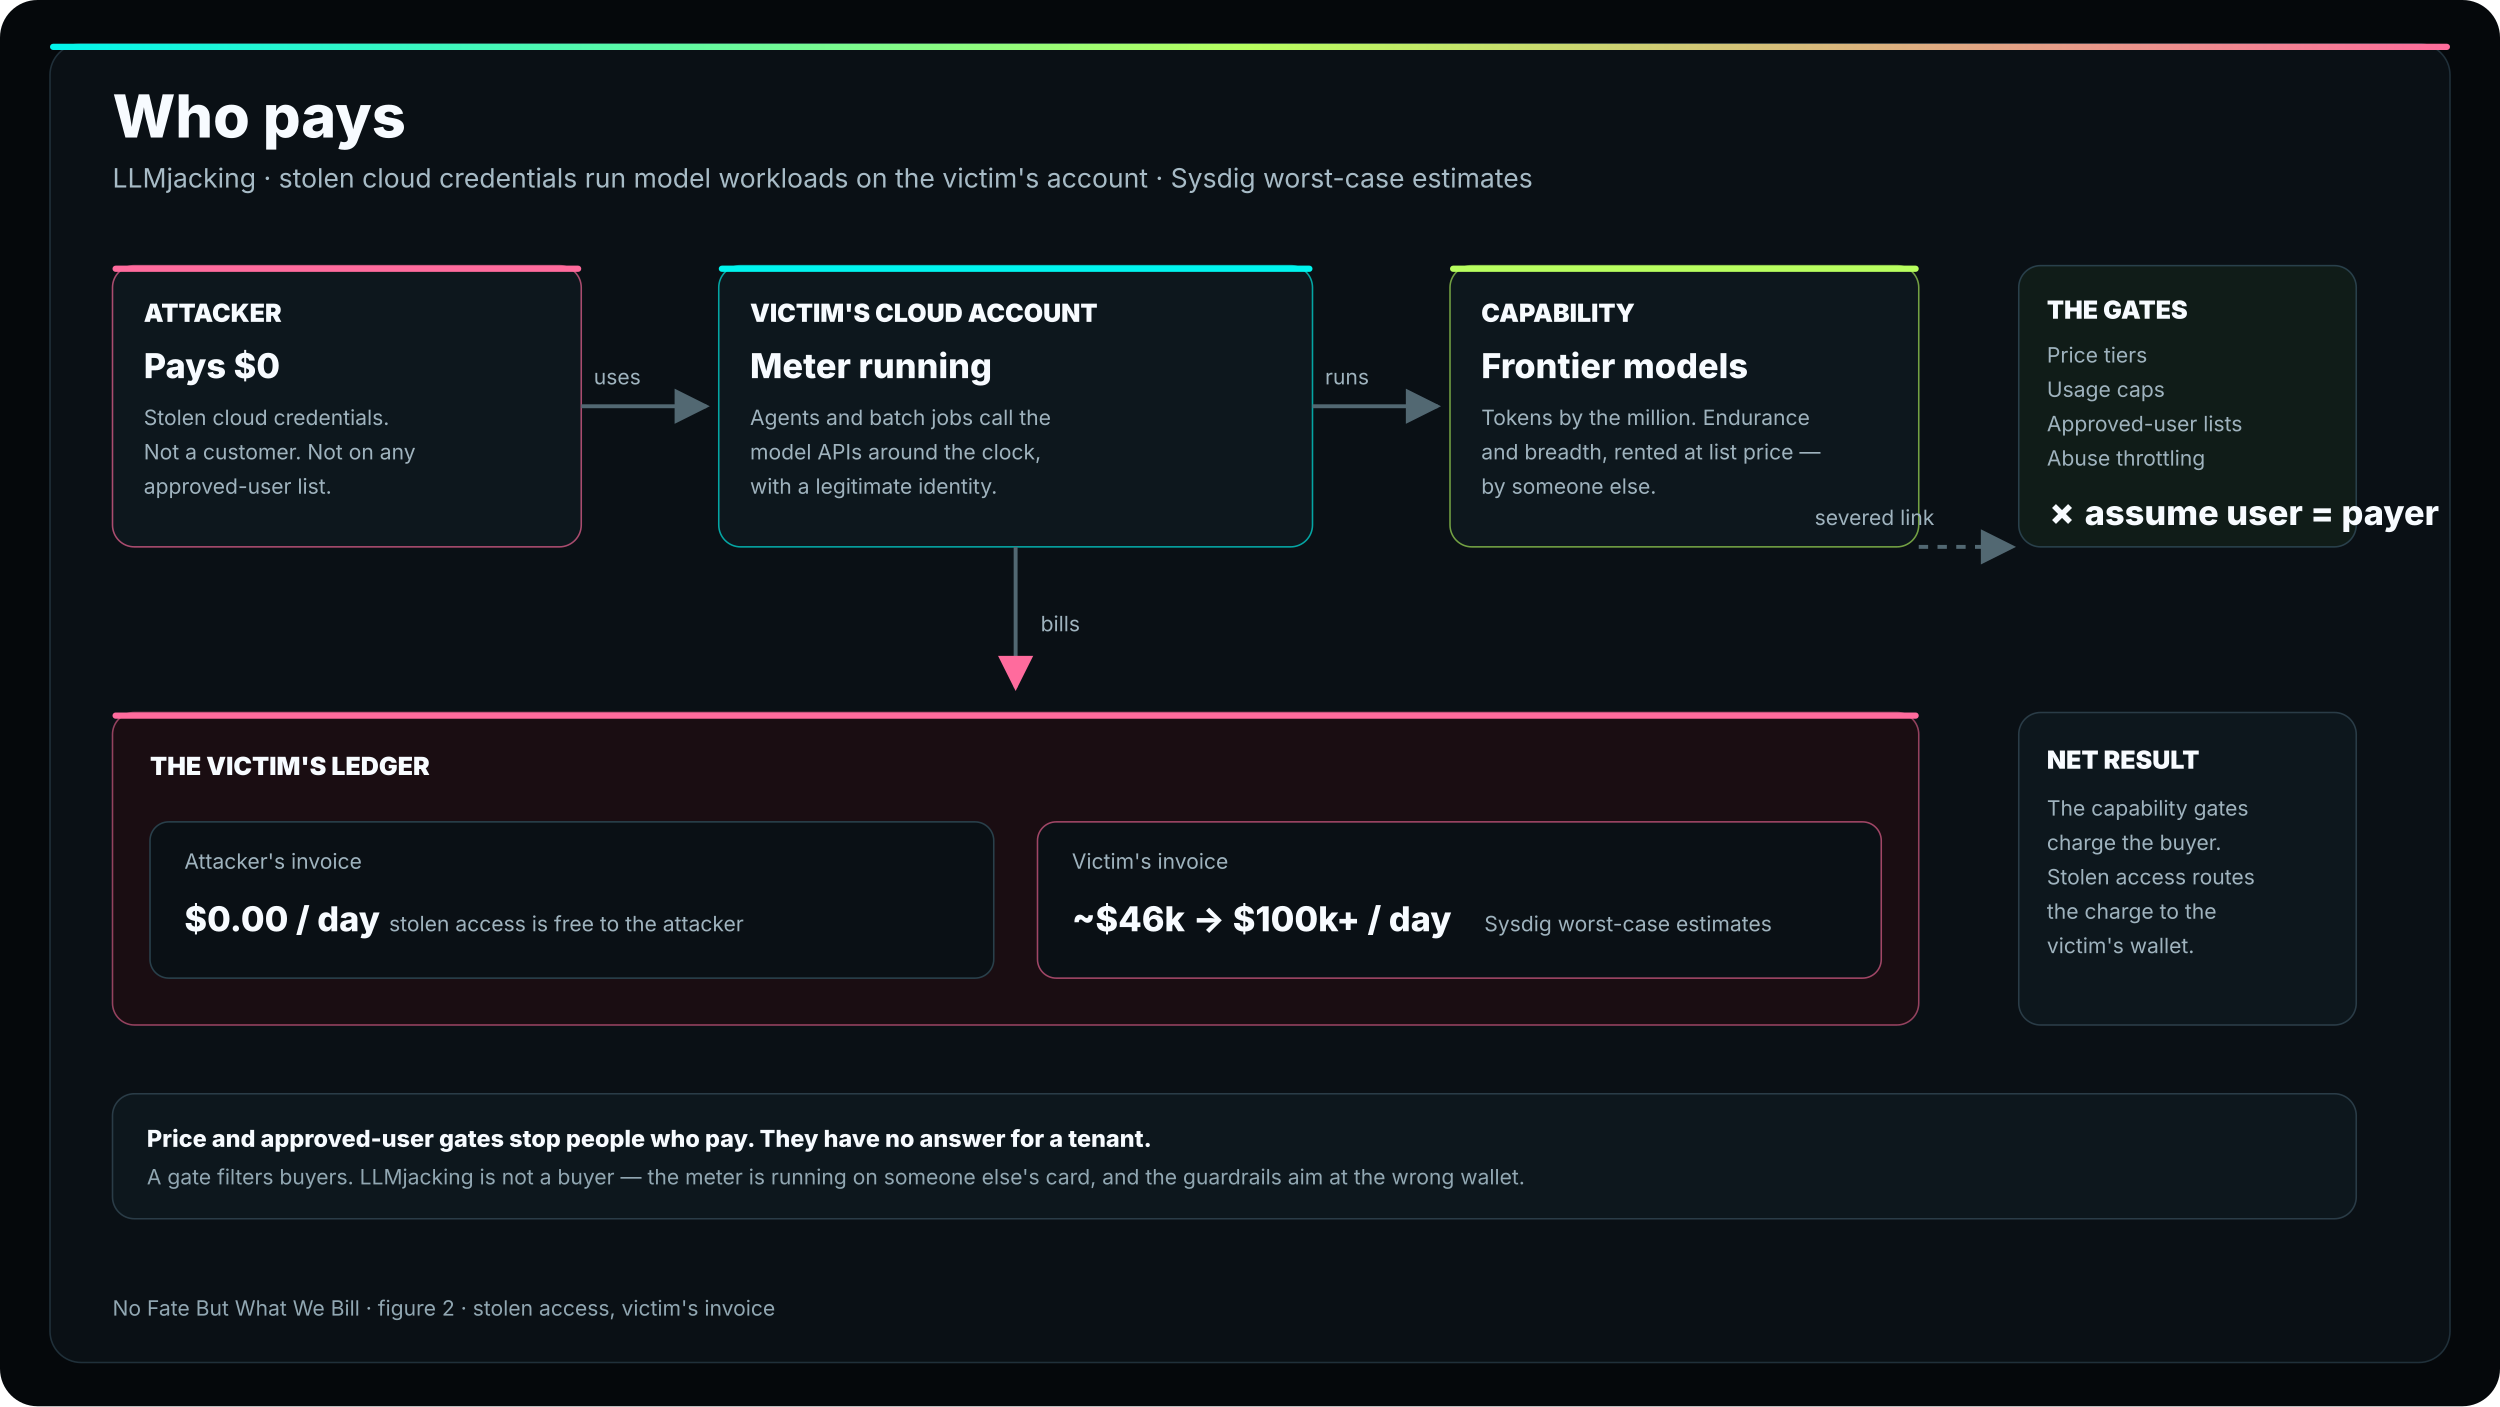
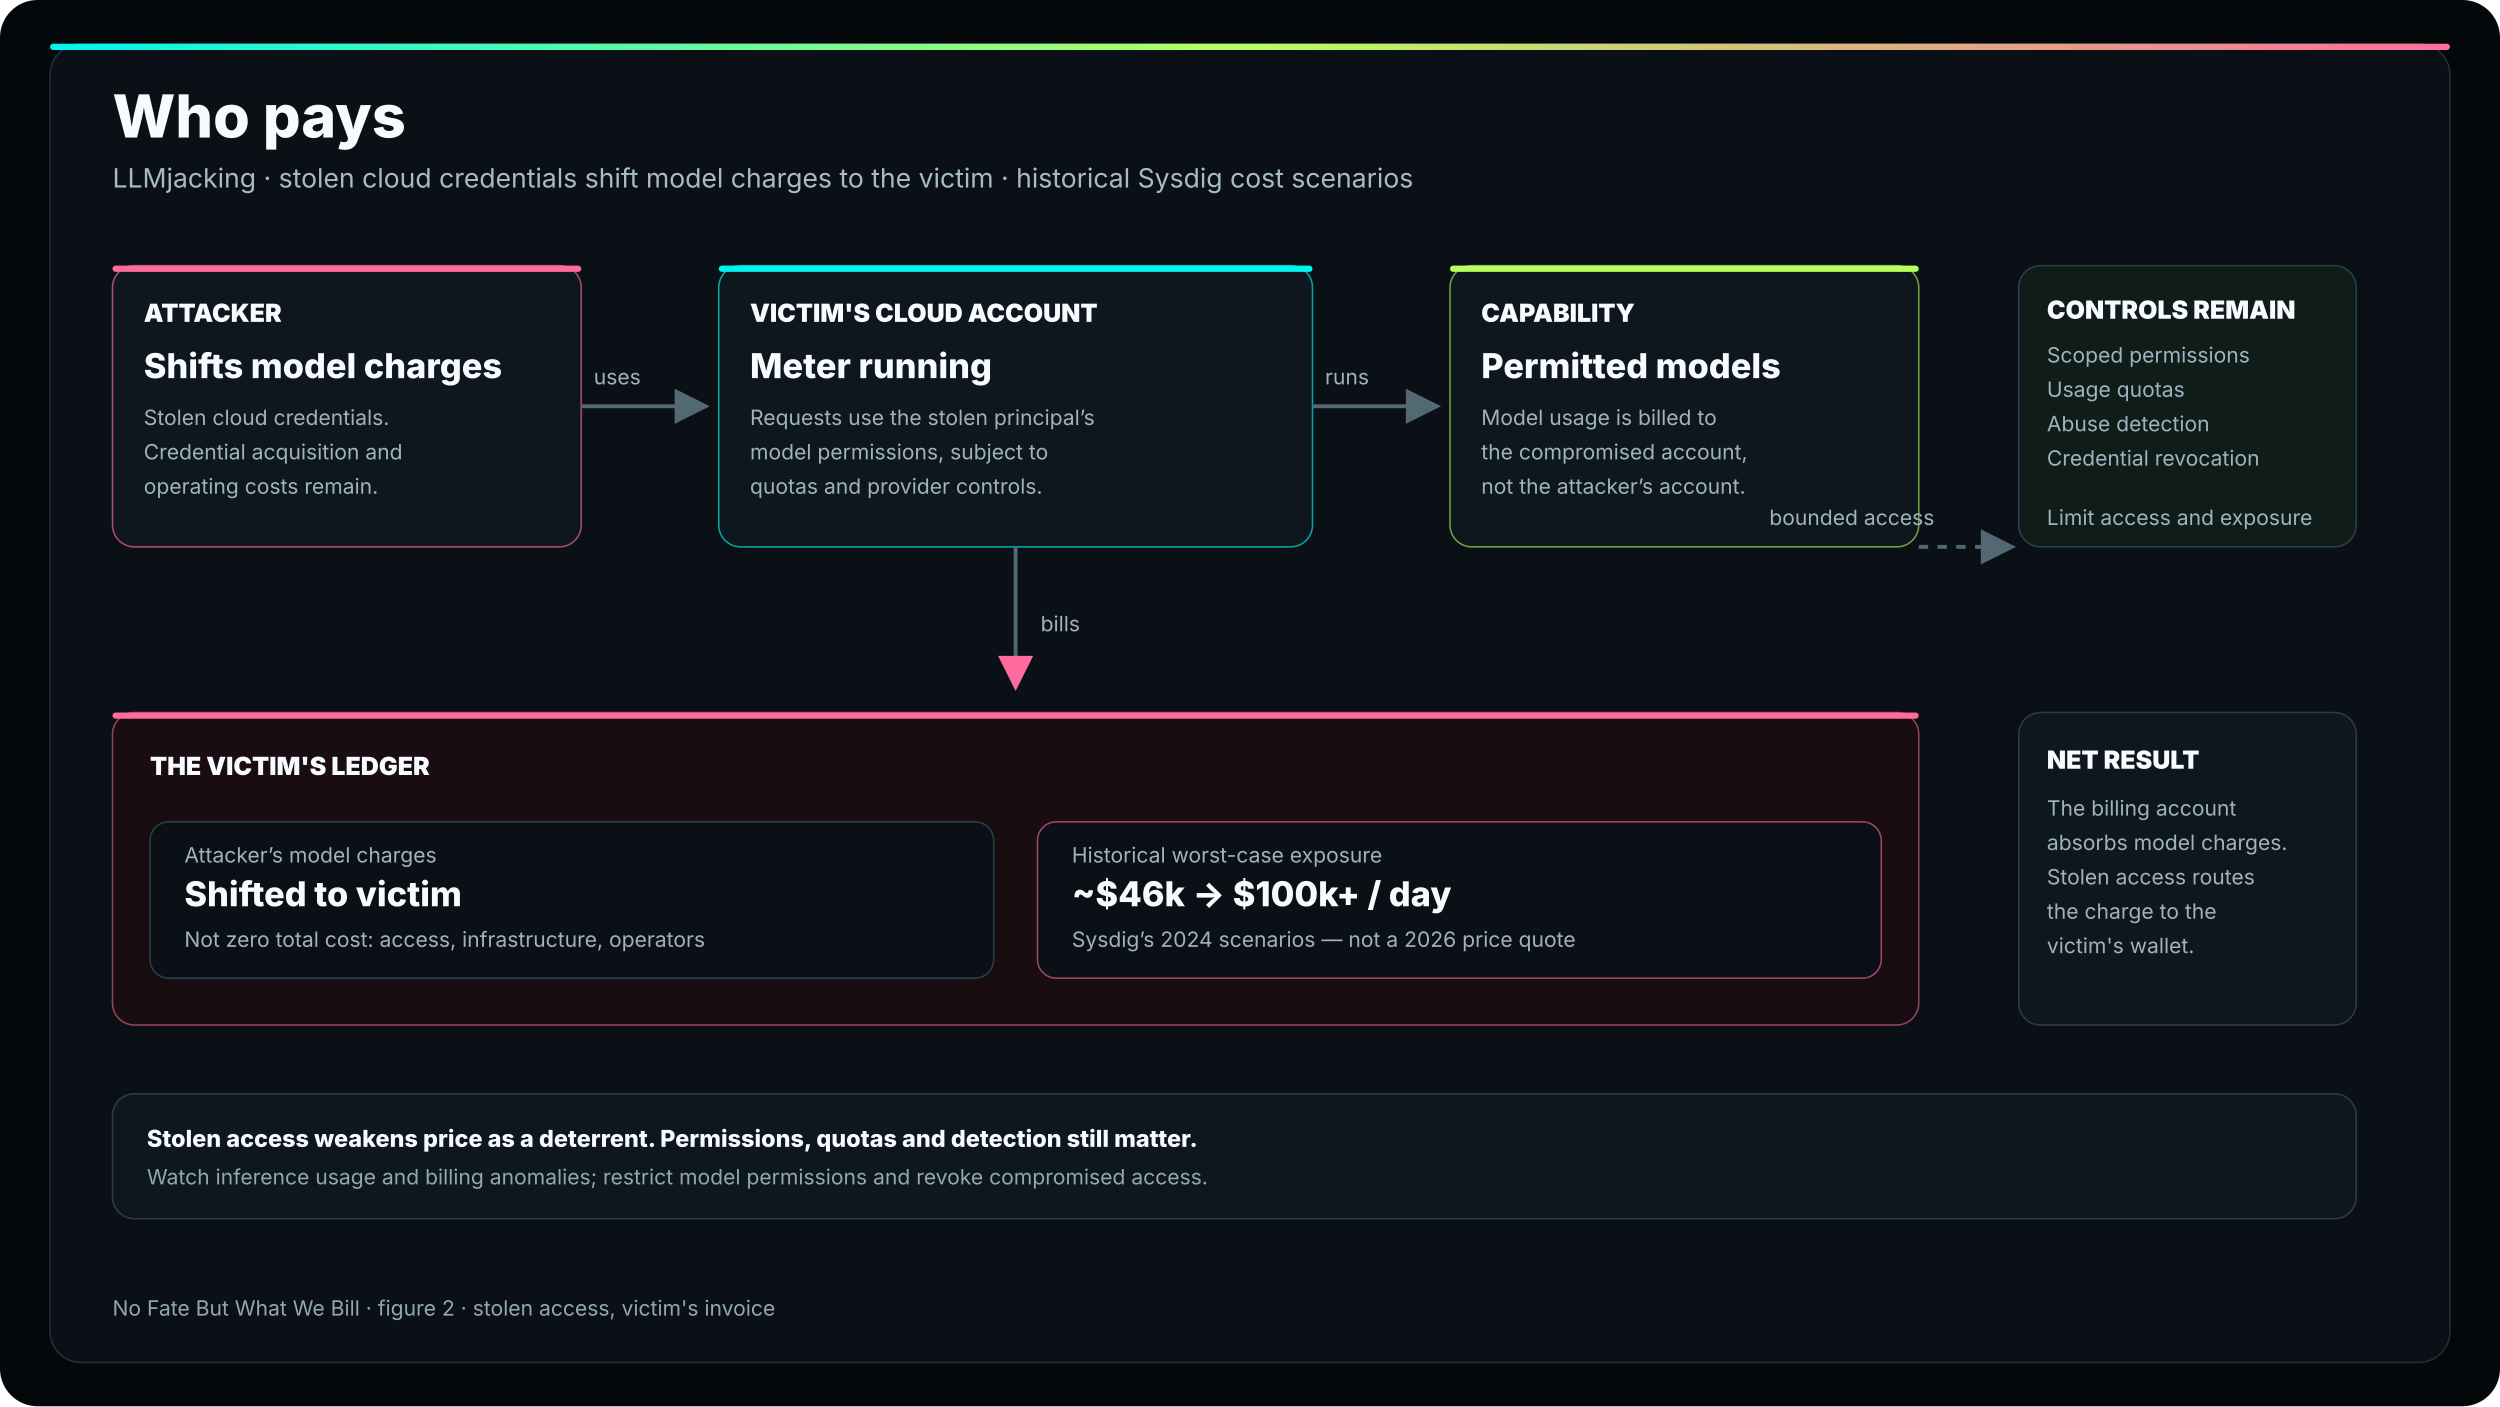
<svg xmlns="http://www.w3.org/2000/svg" viewBox="0 0 1600 900" role="img" aria-labelledby="title desc">
  <defs>
    <linearGradient id="rule" x1="0" x2="1">
      <stop stop-color="#00f5ee" />
      <stop offset=".5" stop-color="#b8ff5f" />
      <stop offset="1" stop-color="#ff6b9d" />
    </linearGradient>
    <marker id="arrow" viewBox="0 0 10 10" refX="9" refY="5" markerWidth="9" markerHeight="9" orient="auto-start-reverse">
      <path d="M0 0 L10 5 L0 10 z" fill="#526872" />
    </marker>
    <marker id="arrowPink" viewBox="0 0 10 10" refX="9" refY="5" markerWidth="9" markerHeight="9" orient="auto-start-reverse">
      <path d="M0 0 L10 5 L0 10 z" fill="#ff6b9d" />
    </marker>
    <style>text{font-family:ui-sans-serif,system-ui,-apple-system,BlinkMacSystemFont,"Segoe UI",sans-serif;fill:#f7fbff}.title{font-size:38px;font-weight:820}.sub{font-size:17px;fill:#a7bbc6}.head{font-size:16px;font-weight:850}.line{font-size:13.5px;fill:#9fb3be}.big{font-size:22px;font-weight:820}.note{font-size:13.5px;fill:#91a7b2}.flow{stroke:#526872;stroke-width:2.5;fill:none}</style>
  </defs>
  <rect width="1600" height="900" rx="24" fill="#05080b" />
  <rect x="32" y="28" width="1536" height="844" rx="20" fill="#0a1015" stroke="#20303a" />
  <rect x="32" y="28" width="1536" height="4" rx="2" fill="url(#rule)" />
  <text class="title" x="72" y="88">Who pays</text>
-   <text class="sub" x="72" y="120">LLMjacking · stolen cloud credentials run model workloads on the victim's account · Sysdig worst-case estimates</text>
+   <text class="sub" x="72" y="120">LLMjacking · stolen cloud credentials shift model charges to the victim · historical Sysdig cost scenarios</text>
  <g transform="translate(72 170)">
    <rect width="300" height="180" rx="14" fill="#0d171d" stroke="#ff6b9d" stroke-opacity=".65" />
    <rect width="300" height="4" rx="2" fill="#ff6b9d" />
    <text class="head" x="20" y="36" fill="#ff6b9d">ATTACKER</text>
-     <text class="big" x="20" y="72">Pays $0</text>
+     <text class="big" x="20" y="72">Shifts model charges</text>
    <text class="line" x="20" y="102">Stolen cloud credentials.</text>
-     <text class="line" x="20" y="124">Not a customer. Not on any</text>
-     <text class="line" x="20" y="146">approved-user list.</text>
+     <text class="line" x="20" y="124">Credential acquisition and</text>
+     <text class="line" x="20" y="146">operating costs remain.</text>
  </g>
  <line class="flow" x1="372" y1="260" x2="452" y2="260" marker-end="url(#arrow)" />
  <text class="line" x="380" y="246">uses</text>
  <g transform="translate(460 170)">
    <rect width="380" height="180" rx="14" fill="#0d171d" stroke="#00f5ee" stroke-opacity=".65" />
    <rect width="380" height="4" rx="2" fill="#00f5ee" />
    <text class="head" x="20" y="36" fill="#00f5ee">VICTIM'S CLOUD ACCOUNT</text>
    <text class="big" x="20" y="72">Meter running</text>
-     <text class="line" x="20" y="102">Agents and batch jobs call the</text>
-     <text class="line" x="20" y="124">model APIs around the clock,</text>
-     <text class="line" x="20" y="146">with a legitimate identity.</text>
+     <text class="line" x="20" y="102">Requests use the stolen principal’s</text>
+     <text class="line" x="20" y="124">model permissions, subject to</text>
+     <text class="line" x="20" y="146">quotas and provider controls.</text>
  </g>
  <line class="flow" x1="840" y1="260" x2="920" y2="260" marker-end="url(#arrow)" />
  <text class="line" x="848" y="246">runs</text>
  <g transform="translate(928 170)">
    <rect width="300" height="180" rx="14" fill="#0d171d" stroke="#b8ff5f" stroke-opacity=".6" />
    <rect width="300" height="4" rx="2" fill="#b8ff5f" />
    <text class="head" x="20" y="36" fill="#b8ff5f">CAPABILITY</text>
-     <text class="big" x="20" y="72">Frontier models</text>
-     <text class="line" x="20" y="102">Tokens by the million. Endurance</text>
-     <text class="line" x="20" y="124">and breadth, rented at list price —</text>
-     <text class="line" x="20" y="146">by someone else.</text>
+     <text class="big" x="20" y="72">Permitted models</text>
+     <text class="line" x="20" y="102">Model usage is billed to</text>
+     <text class="line" x="20" y="124">the compromised account,</text>
+     <text class="line" x="20" y="146">not the attacker’s account.</text>
  </g>
  <g transform="translate(1292 170)">
    <rect width="216" height="180" rx="14" fill="#101c18" stroke="#29404b" />
-     <text class="head" x="18" y="34" fill="#b5c8d1">THE GATES</text>
-     <text class="line" x="18" y="62">Price tiers</text>
-     <text class="line" x="18" y="84">Usage caps</text>
-     <text class="line" x="18" y="106">Approved-user lists</text>
-     <text class="line" x="18" y="128">Abuse throttling</text>
-     <text class="big" x="18" y="166" fill="#ff6b9d">✗ assume user = payer</text>
+     <text class="head" x="18" y="34" fill="#b5c8d1">CONTROLS REMAIN</text>
+     <text class="line" x="18" y="62">Scoped permissions</text>
+     <text class="line" x="18" y="84">Usage quotas</text>
+     <text class="line" x="18" y="106">Abuse detection</text>
+     <text class="line" x="18" y="128">Credential revocation</text>
+     <text class="line" x="18" y="166">Limit access and exposure</text>
  </g>
  <line class="flow" x1="1228" y1="350" x2="1288" y2="350" stroke-dasharray="6 6" marker-end="url(#arrow)" />
-   <text class="line" x="1238" y="336" text-anchor="end">severed link</text>
+   <text class="line" x="1238" y="336" text-anchor="end">bounded access</text>
  <line class="flow" x1="650" y1="350" x2="650" y2="440" marker-end="url(#arrowPink)" stroke="#ff6b9d" />
  <text class="line" x="666" y="404" fill="#ff6b9d">bills</text>
  <g transform="translate(72 456)">
    <rect width="1156" height="200" rx="14" fill="#1a0d12" stroke="#ff6b9d" stroke-opacity=".55" />
    <rect width="1156" height="4" rx="2" fill="#ff6b9d" />
    <text class="head" x="24" y="40" fill="#ff6b9d">THE VICTIM'S LEDGER</text>
    <g transform="translate(24 70)">
      <rect width="540" height="100" rx="12" fill="#0a1015" stroke="#29404b" />
-       <text class="line" x="22" y="30">Attacker's invoice</text>
-       <text class="big" x="22" y="70" fill="#f7fbff">$0.00 / day</text>
-       <text class="line" x="380" y="70" text-anchor="end">stolen access is free to the attacker</text>
+       <text class="line" x="22" y="26">Attacker’s model charges</text>
+       <text class="big" x="22" y="54" fill="#f7fbff">Shifted to victim</text>
+       <text class="line" x="22" y="80">Not zero total cost: access, infrastructure, operators</text>
    </g>
    <g transform="translate(592 70)">
      <rect width="540" height="100" rx="12" fill="#0a1015" stroke="#ff6b9d" stroke-opacity=".6" />
-       <text class="line" x="22" y="30">Victim's invoice</text>
-       <text class="big" x="22" y="70" fill="#ff6b9d">~$46k → $100k+ / day</text>
-       <text class="line" x="470" y="70" text-anchor="end" font-size="12">Sysdig worst-case estimates</text>
+       <text class="line" x="22" y="26">Historical worst-case exposure</text>
+       <text class="big" x="22" y="54" fill="#ff6b9d">~$46k → $100k+ / day</text>
+       <text class="line" x="22" y="80">Sysdig’s 2024 scenarios — not a 2026 price quote</text>
    </g>
  </g>
  <g transform="translate(1292 456)">
    <rect width="216" height="200" rx="14" fill="#0d171d" stroke="#2a3c47" />
    <text class="head" x="18" y="36" fill="#b5c8d1">NET RESULT</text>
-     <text class="line" x="18" y="66">The capability gates</text>
-     <text class="line" x="18" y="88">charge the buyer.</text>
+     <text class="line" x="18" y="66">The billing account</text>
+     <text class="line" x="18" y="88">absorbs model charges.</text>
    <text class="line" x="18" y="110">Stolen access routes</text>
    <text class="line" x="18" y="132">the charge to the</text>
    <text class="line" x="18" y="154">victim's wallet.</text>
  </g>
  <g transform="translate(72 700)">
    <rect width="1436" height="80" rx="14" fill="#0d171d" stroke="#2a3c47" />
-     <text x="22" y="34" font-size="15" font-weight="820" fill="#dfffc0">Price and approved-user gates stop people who pay. They have no answer for a tenant.</text>
-     <text class="note" x="22" y="58">A gate filters buyers. LLMjacking is not a buyer — the meter is running on someone else's card, and the guardrails aim at the wrong wallet.</text>
+     <text x="22" y="34" font-size="15" font-weight="820" fill="#dfffc0">Stolen access weakens price as a deterrent. Permissions, quotas and detection still matter.</text>
+     <text class="note" x="22" y="58">Watch inference usage and billing anomalies; restrict model permissions and revoke compromised access.</text>
  </g>
  <text class="note" x="72" y="842">No Fate But What We Bill · figure 2 · stolen access, victim's invoice</text>
</svg>
